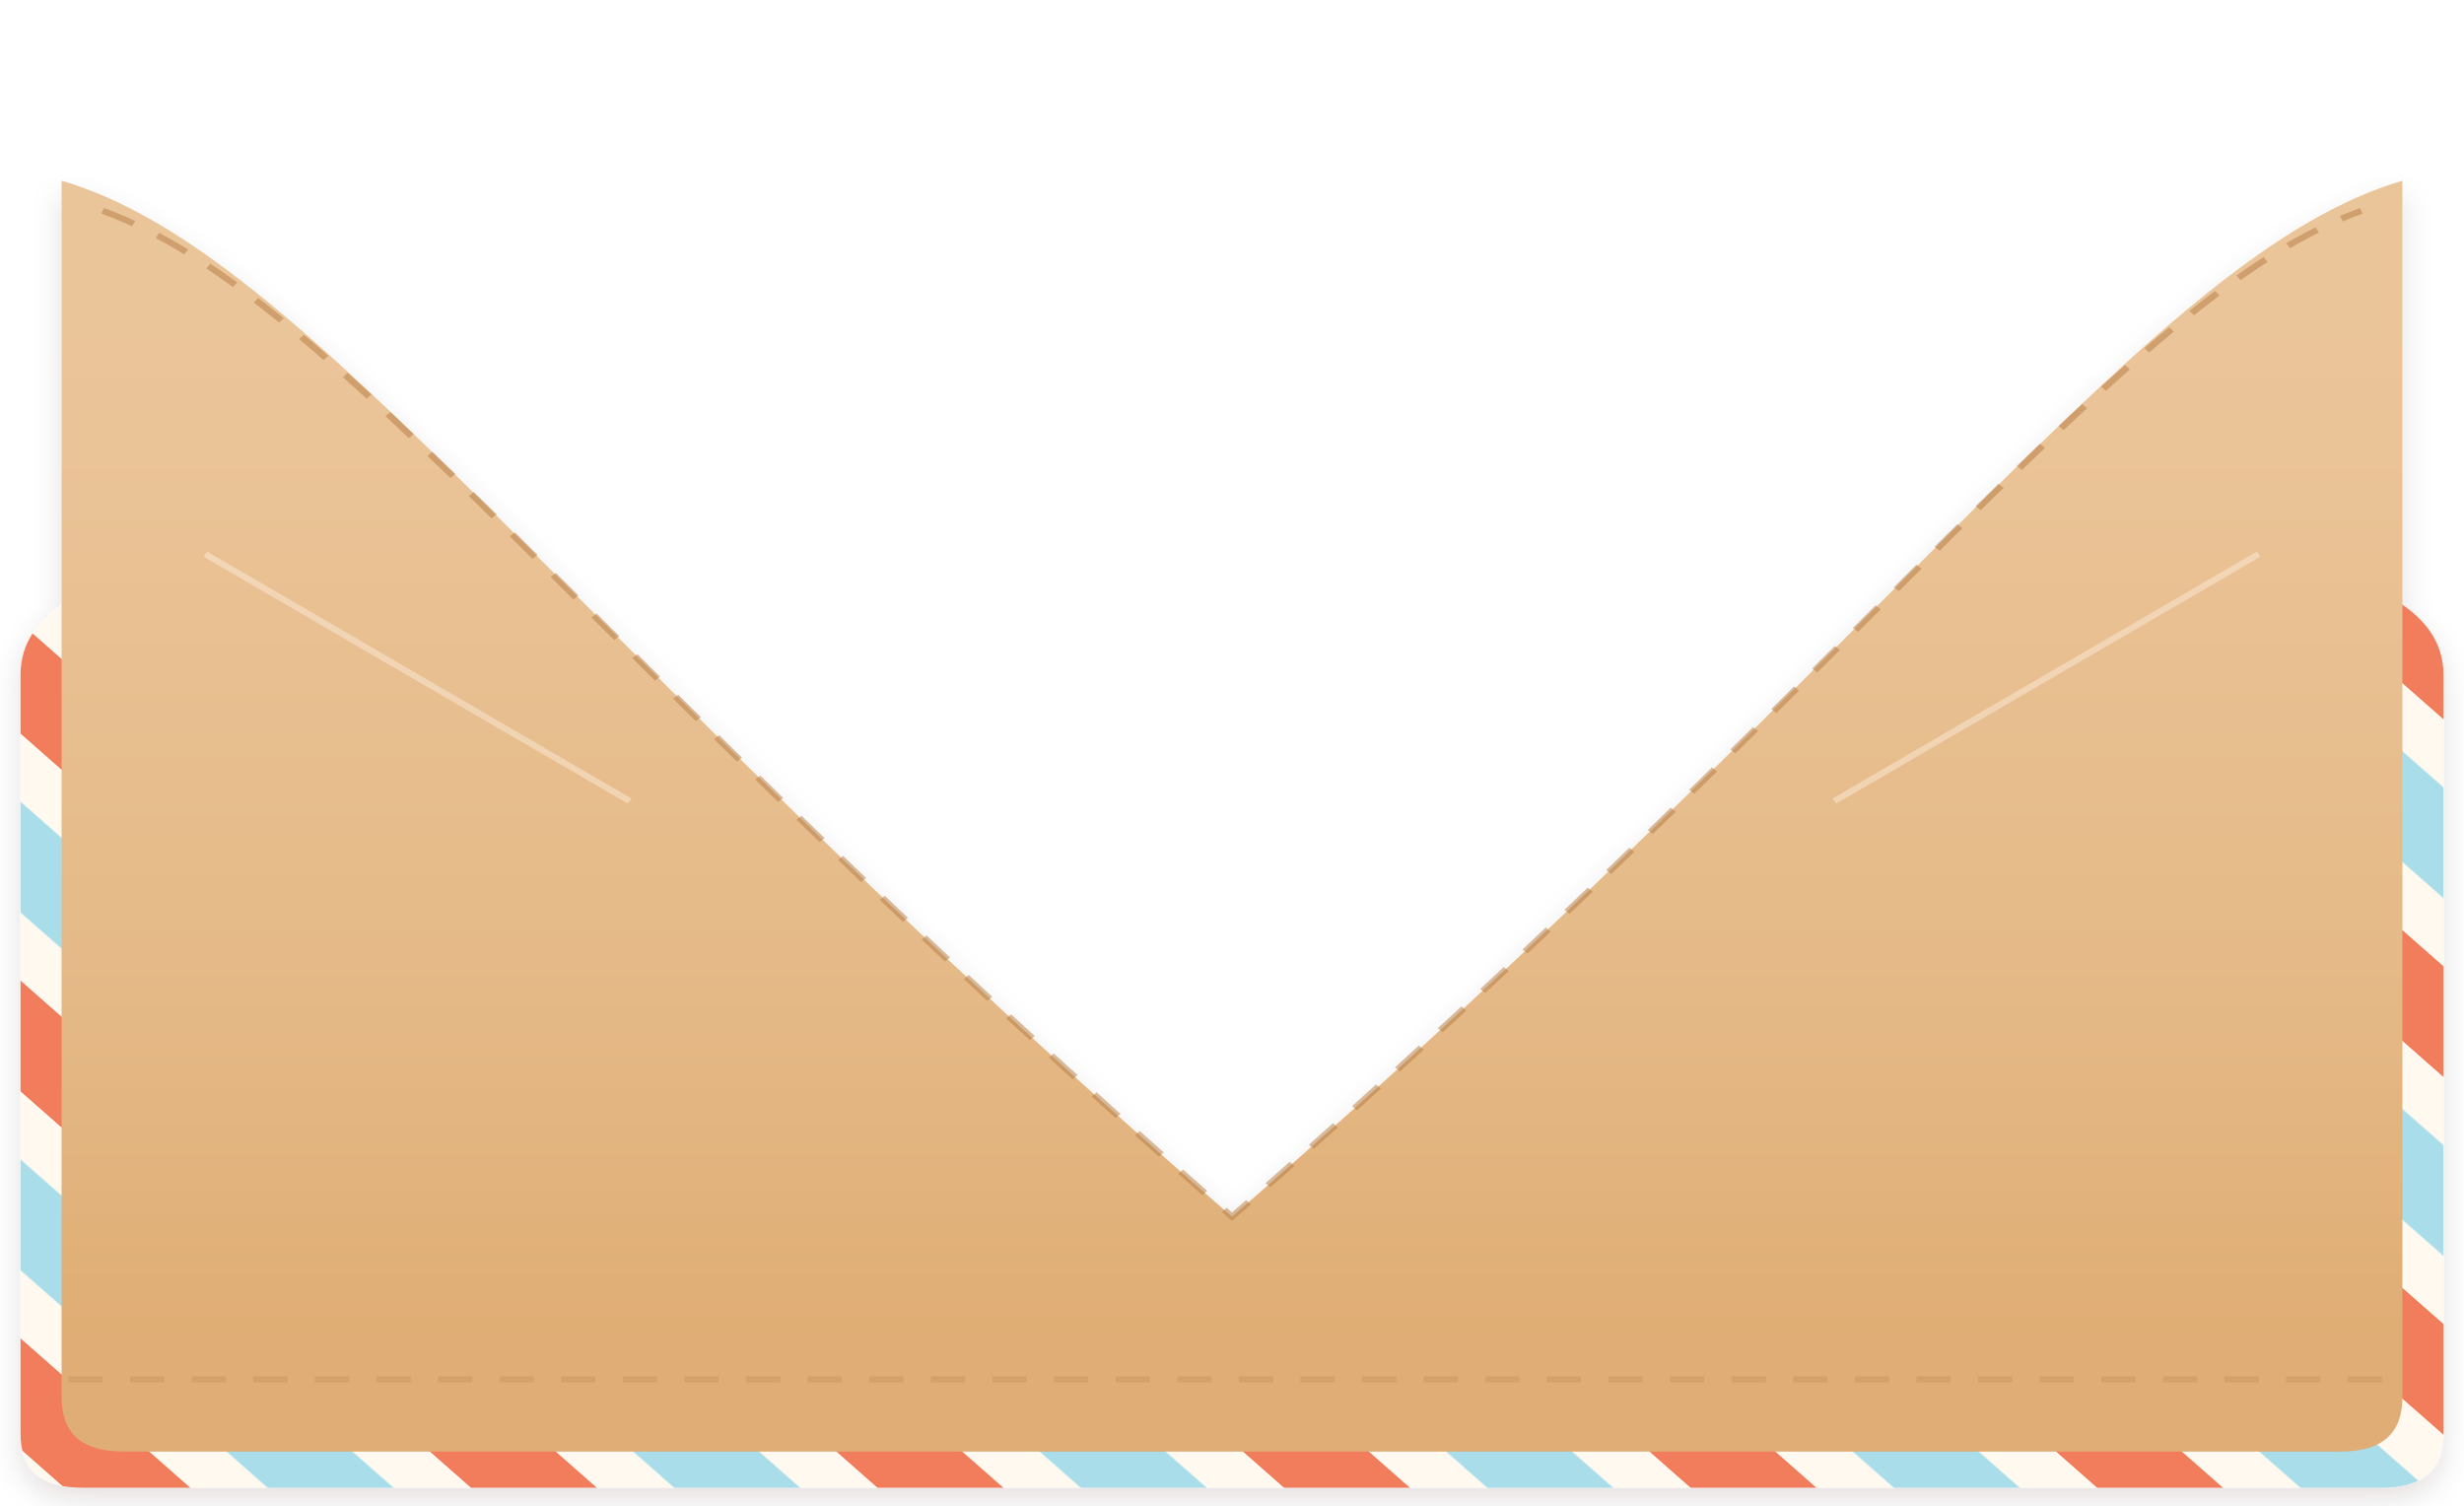
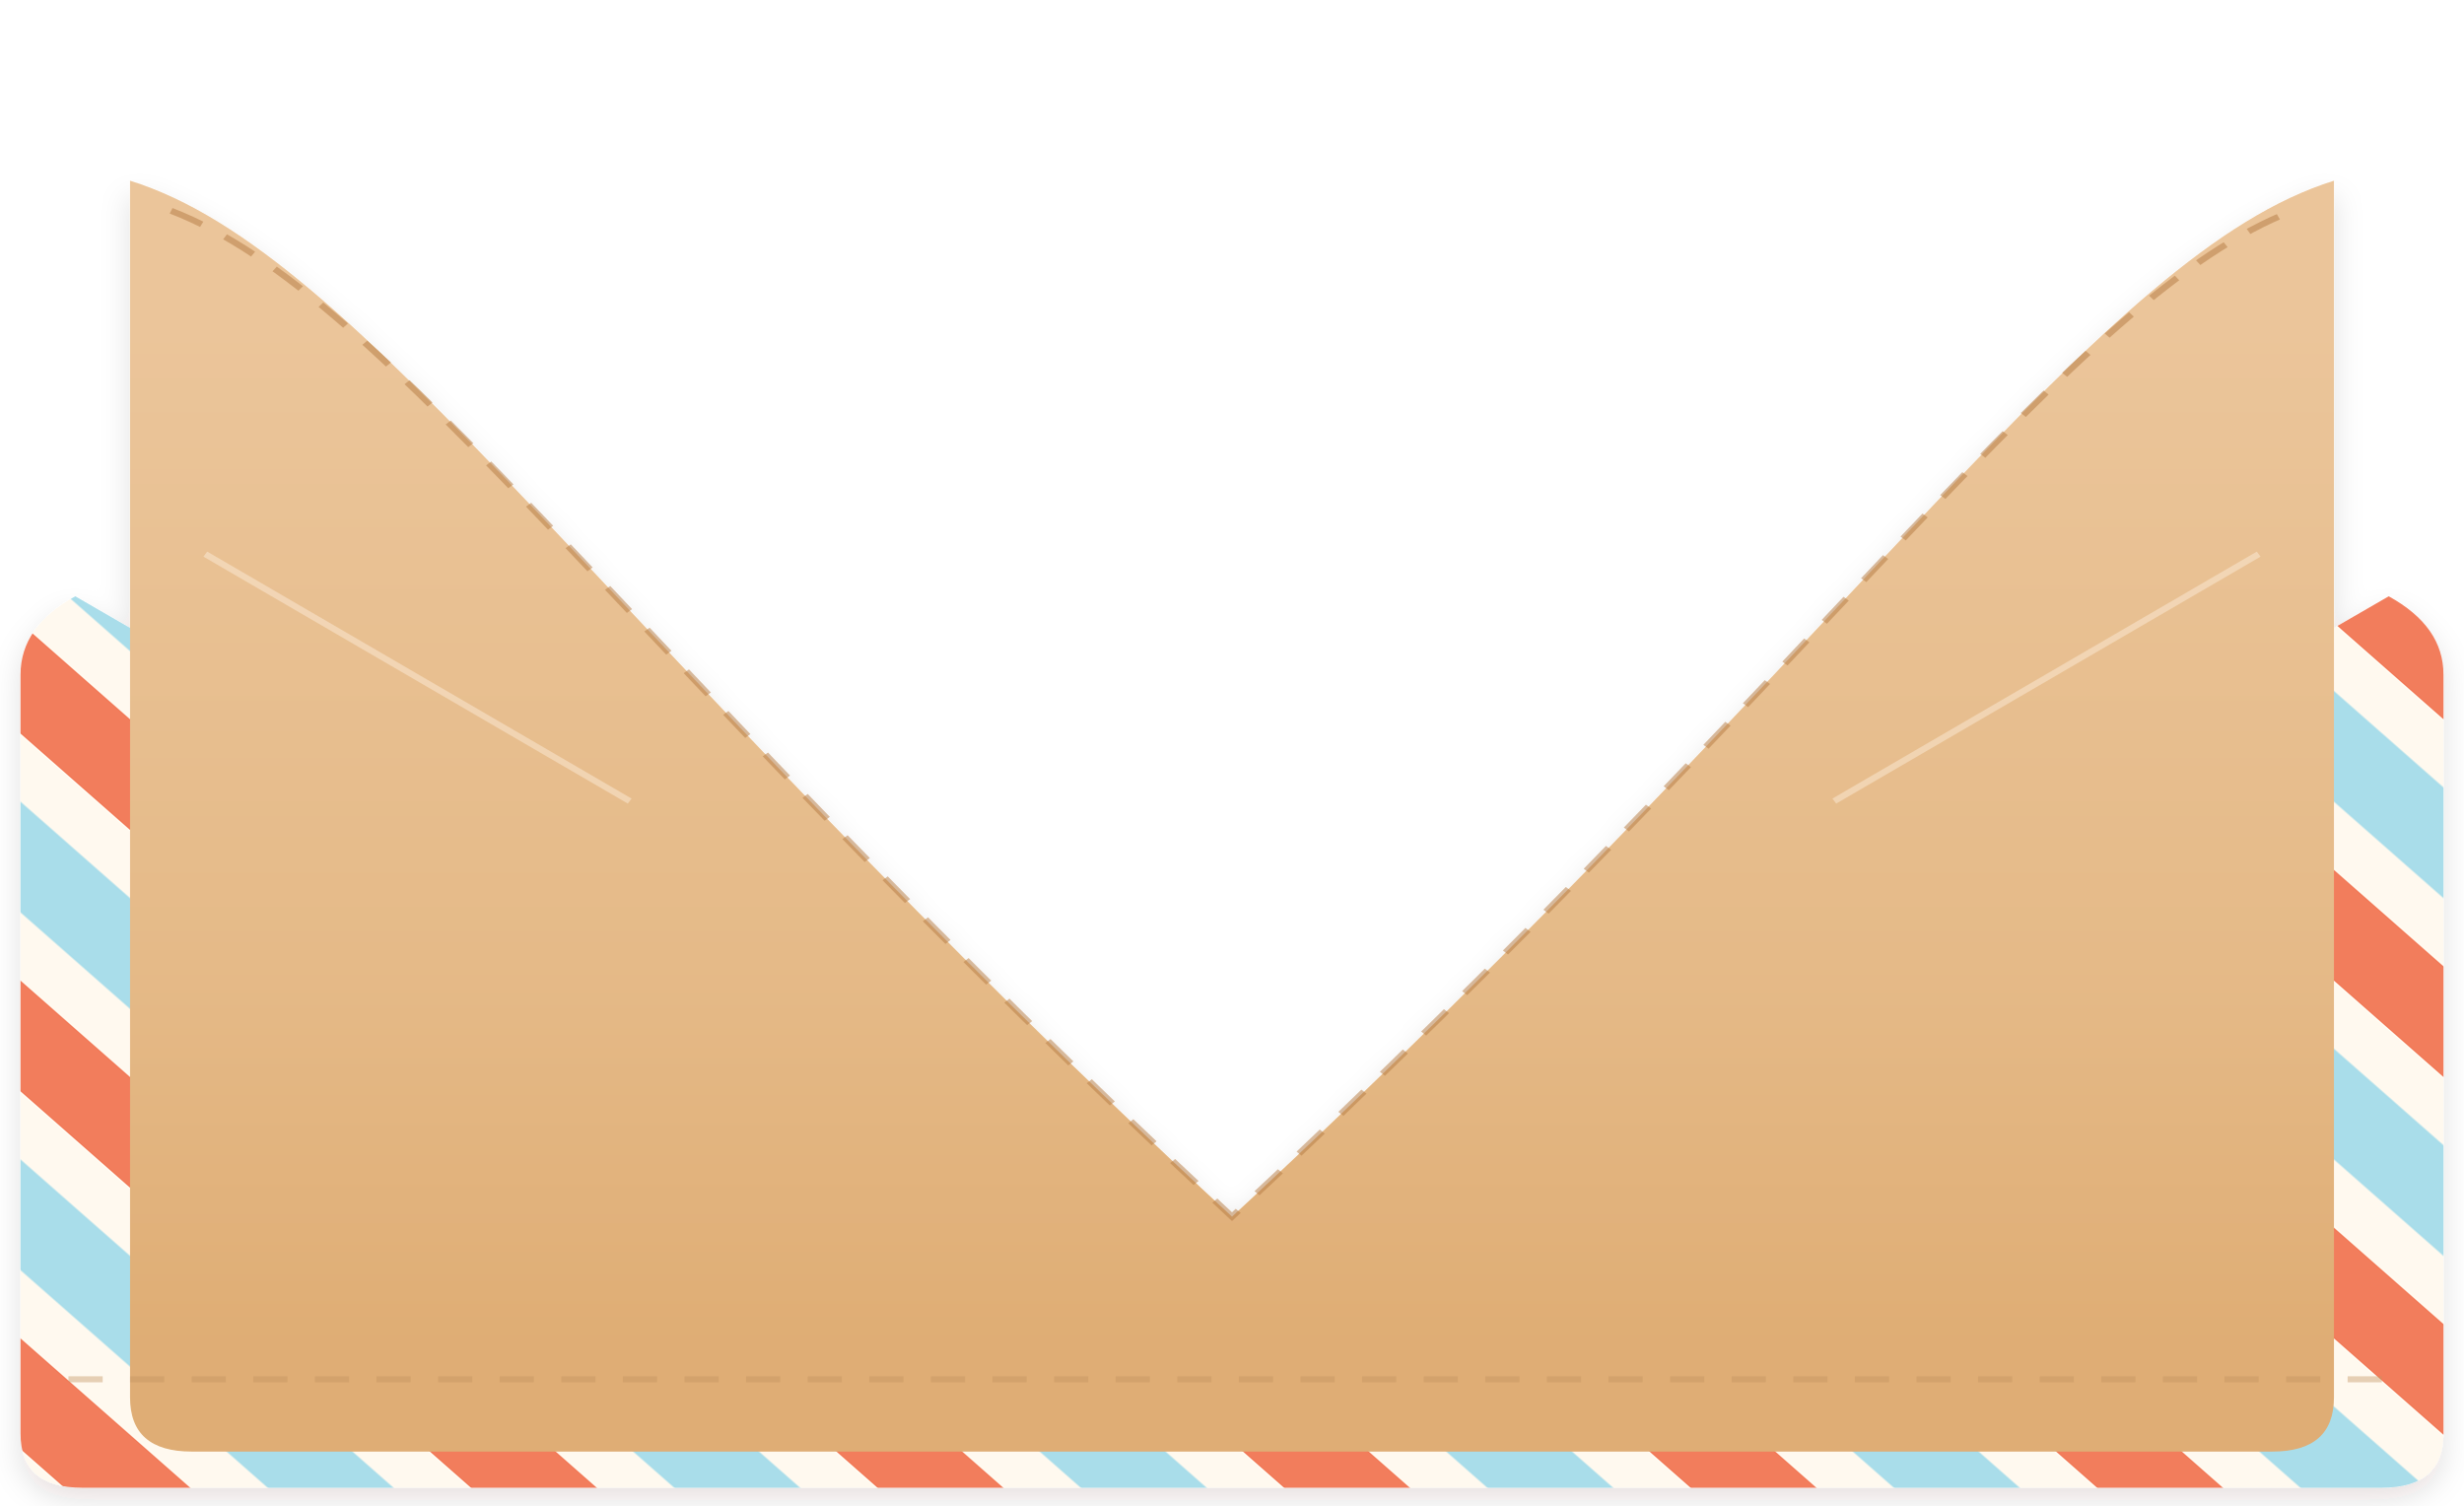
<svg xmlns="http://www.w3.org/2000/svg" width="360" height="220" viewBox="0 0 360 220" fill="none">
  <defs>
    <pattern id="airmail" width="42" height="42" patternUnits="userSpaceOnUse" patternTransform="rotate(-45)">
      <rect width="42" height="42" fill="#FFF9EF" />
      <rect width="13" height="42" fill="#F27D5C" />
      <rect x="21" width="13" height="42" fill="#A9DDEA" />
    </pattern>
    <linearGradient id="kraftBacking" x1="180" y1="54" x2="180" y2="224" gradientUnits="userSpaceOnUse">
      <stop stop-color="#EBC59A" />
      <stop offset="0.62" stop-color="#E5BA88" />
      <stop offset="1" stop-color="#DFAD74" />
    </linearGradient>
    <filter id="paperShadow" x="-8%" y="-8%" width="116%" height="122%">
      <feDropShadow dx="0" dy="2" stdDeviation="2.2" flood-color="#3F281A" flood-opacity="0.12" />
    </filter>
  </defs>
  <g transform="scale(1 0.88)" filter="url(#paperShadow)">
    <path d="M3 112Q3 104 11 99L180 210L349 99Q357 104 357 112V238Q357 247 348 247H12Q3 247 3 238V112Z" fill="url(#airmail)" />
-     <path d="M9 30C45 42 82 105 180 202C278 105 315 42 351 30V232Q351 241 342 241H18Q9 241 9 232V30Z" fill="url(#kraftBacking)" />
-     <path d="M15 35C49 49 86 109 180 202C274 109 311 49 345 35" stroke="#B77E45" stroke-opacity="0.52" stroke-width="1" stroke-dasharray="5 4" />
+     <path d="M19 30C53 42 88 105 180 202C272 105 307 42 341 30V232Q341 241 332 241H28Q19 241 19 232V30Z" fill="url(#kraftBacking)" />
+     <path d="M25 35C57 49 92 109 180 202C268 109 303 49 335 35" stroke="#B77E45" stroke-opacity="0.52" stroke-width="1" stroke-dasharray="5 4" />
    <path d="M10 229H350" stroke="#C39562" stroke-opacity="0.42" stroke-width="1" stroke-dasharray="5 4" />
    <path d="M30 92L92 133" stroke="#FFF4E4" stroke-opacity="0.42" stroke-width="1" />
    <path d="M330 92L268 133" stroke="#FFF4E4" stroke-opacity="0.42" stroke-width="1" />
  </g>
</svg>
